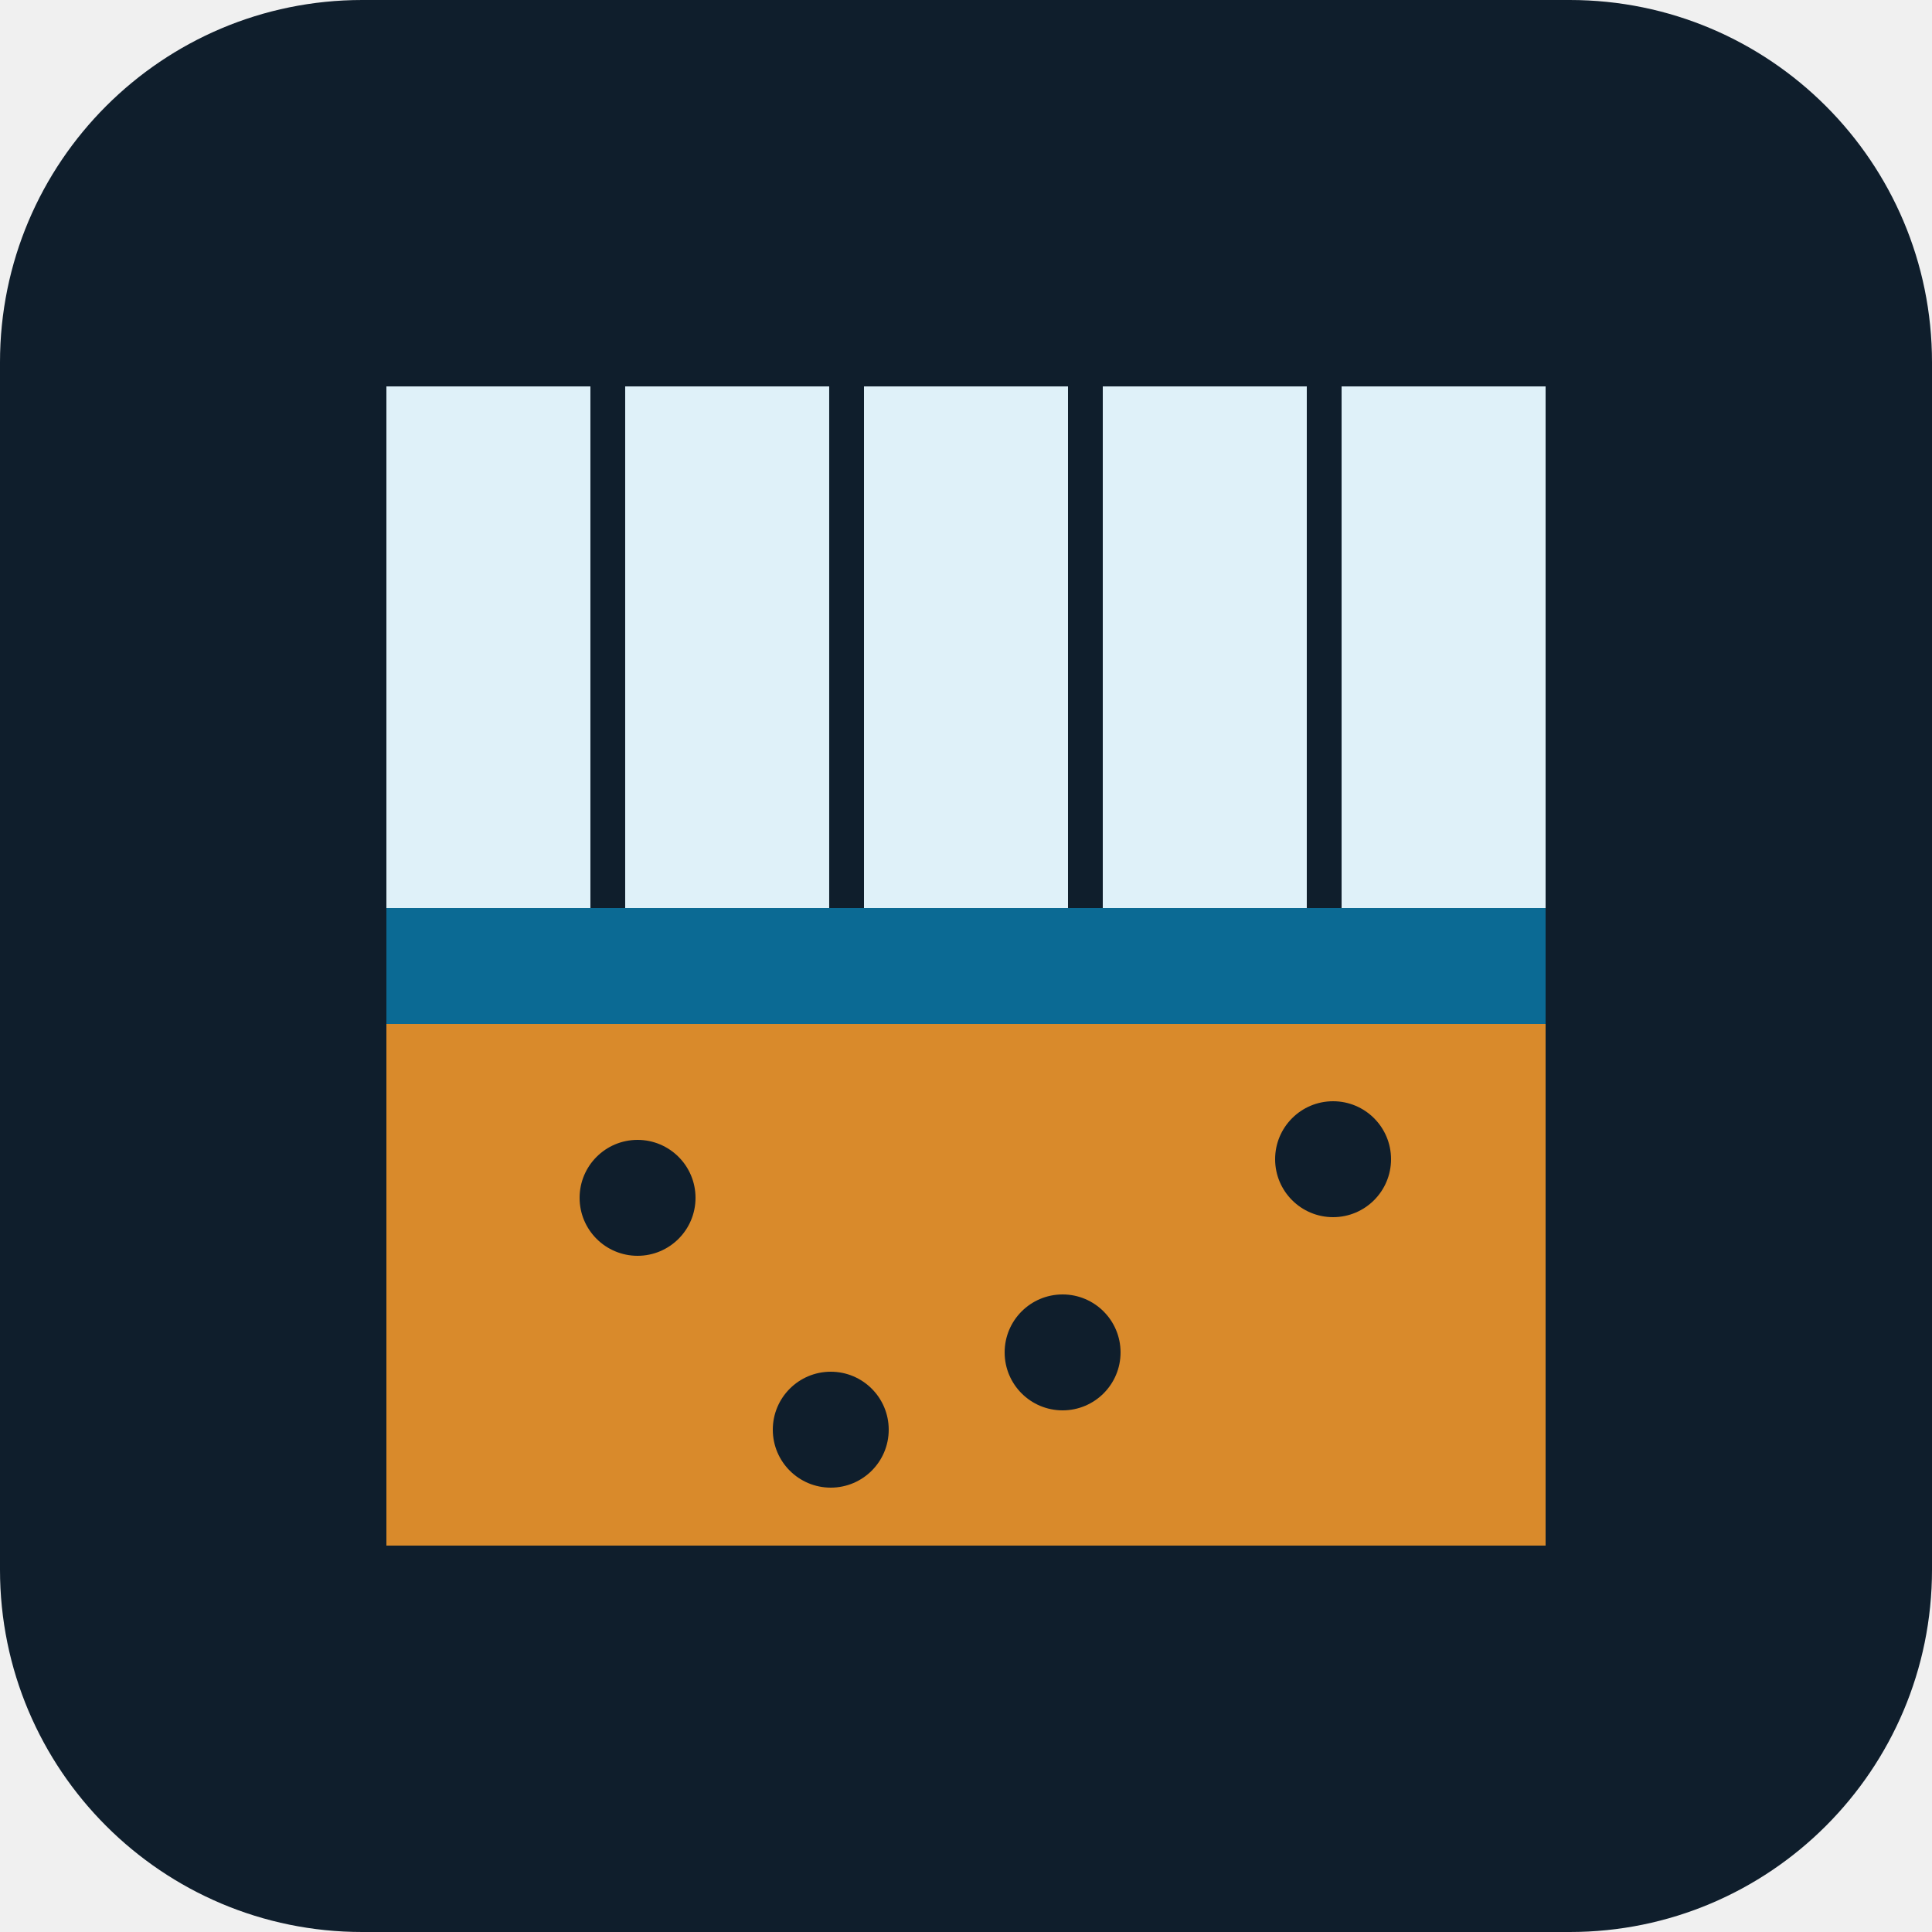
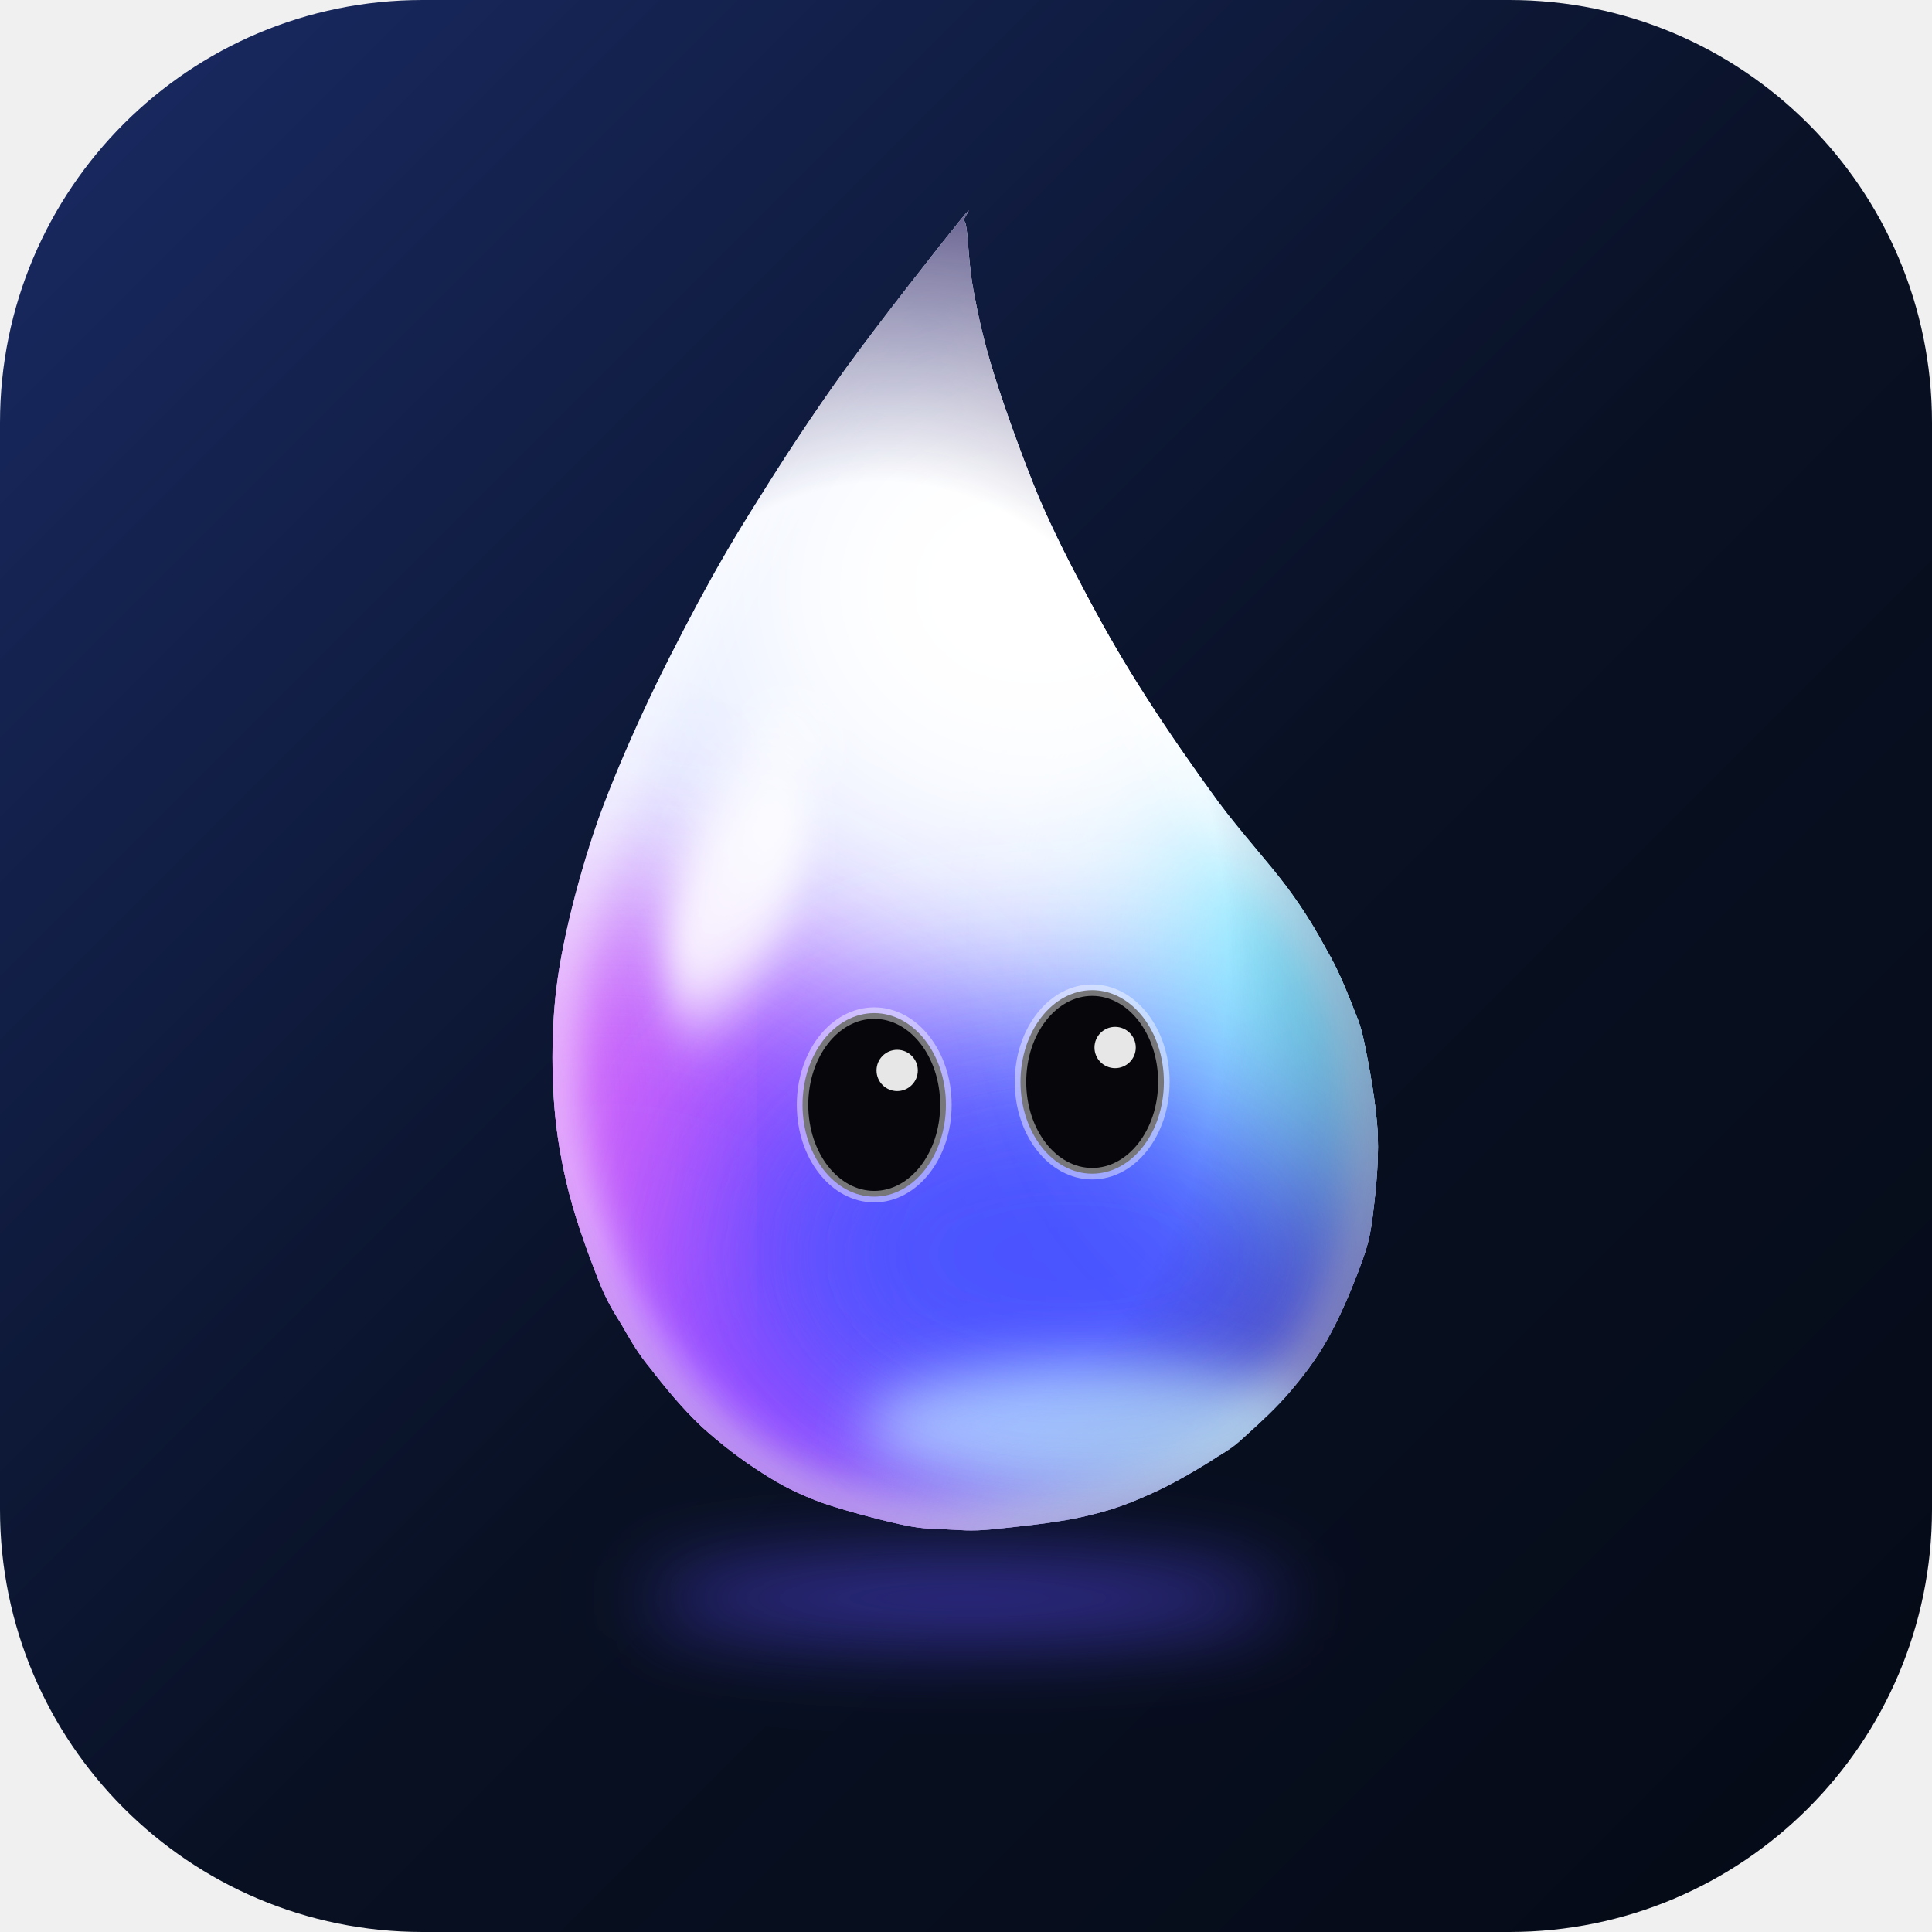
<svg xmlns="http://www.w3.org/2000/svg" viewBox="0 0 64 64">
-   <rect width="64" height="64" rx="12" fill="#0f1e2c" />
-   <rect x="12.8" y="12.8" width="6.758" height="17.28" fill="#dff1f9" />
-   <rect x="20.71" y="12.8" width="6.758" height="17.28" fill="#dff1f9" />
-   <rect x="28.621" y="12.8" width="6.758" height="17.28" fill="#dff1f9" />
-   <rect x="36.531" y="12.8" width="6.758" height="17.28" fill="#dff1f9" />
-   <rect x="44.442" y="12.8" width="6.758" height="17.28" fill="#dff1f9" />
-   <rect x="12.8" y="30.08" width="38.4" height="3.84" fill="#0b6a94" />
-   <rect x="12.8" y="33.92" width="38.4" height="17.28" fill="#d98a2b" />
-   <circle cx="21.12" cy="39.68" r="1.92" fill="#0f1e2c" />
-   <circle cx="35.2" cy="44.8" r="1.92" fill="#0f1e2c" />
-   <circle cx="44.16" cy="38.4" r="1.92" fill="#0f1e2c" />
-   <circle cx="27.52" cy="47.36" r="1.92" fill="#0f1e2c" />
+   <defs>
+     <linearGradient id="fav-bg" x1="0" y1="0" x2="1" y2="1">
+       <stop offset="0" stop-color="#1a2b66" />
+       <stop offset="0.55" stop-color="#081022" />
+       <stop offset="1" stop-color="#050a16" />
+     </linearGradient>
+   </defs>
+   <rect width="64" height="64" rx="14" fill="url(#fav-bg)" />
+   <svg x="13" y="6" width="38" height="46" viewBox="0 0 200 240" overflow="visible">
+     <defs>
+       <radialGradient id="dl-sh" gradientUnits="userSpaceOnUse" cx="92" cy="145" r="100" fx="76" fy="128" gradientTransform="translate(92 145) scale(1 1.4) translate(-92 -145)">
+         <stop offset="0" stop-color="#140a50" stop-opacity="0" />
+         <stop offset="0.6" stop-color="#140a50" stop-opacity="0" />
+         <stop offset="1" stop-color="#140a50" stop-opacity="0.6" />
+       </radialGradient>
+       <filter id="dl-s" x="-50%" y="-50%" width="200%" height="200%">
+         <feGaussianBlur stdDeviation="5" />
+       </filter>
+       <filter id="dl-g" x="-50%" y="-200%" width="200%" height="500%">
+         <feGaussianBlur stdDeviation="7" />
+       </filter>
+       <clipPath id="dl-clip">
+         <path d="M104.6 234.0 C100.6 234.4 99.0 234.1 96.3 234.0 C93.6 233.9 92.0 233.9 88.4 233.1 C84.8 232.3 78.7 230.7 74.7 229.3 C70.7 227.8 67.9 226.4 64.5 224.2 C61.0 222.0 57.2 219.1 53.9 216.1 C50.7 213.1 47.4 209.1 45.1 206.1 C42.7 203.2 41.5 201.0 40.0 198.4 C38.4 195.8 37.4 194.3 35.9 190.5 C34.4 186.7 32.1 180.5 30.8 175.4 C29.5 170.3 28.6 165.2 28.2 159.9 C27.8 154.6 27.8 148.9 28.2 143.6 C28.6 138.2 29.5 133.3 30.8 127.7 C32.1 122.2 33.8 116.2 35.9 110.2 C38.1 104.1 40.8 97.8 43.7 91.5 C46.6 85.2 50.0 78.6 53.3 72.4 C56.7 66.1 59.6 61.1 63.9 54.3 C68.2 47.4 73.4 39.4 79.2 31.4 C85.0 23.4 95.4 10.2 98.8 6.0 C102.2 1.8 99.3 5.8 99.5 6.0 C99.7 6.2 99.8 5.3 100.1 7.3 C100.4 9.3 100.5 13.8 101.3 18.0 C102.1 22.3 103.1 27.0 105.0 33.0 C106.9 39.0 110.0 47.6 112.7 54.1 C115.5 60.6 118.4 66.2 121.5 72.0 C124.6 77.8 127.6 83.0 131.4 88.9 C135.1 94.7 139.9 101.6 144.0 107.2 C148.1 112.7 152.8 117.8 156.0 122.1 C159.2 126.4 161.2 129.9 163.0 133.2 C164.9 136.5 166.0 139.3 167.1 142.0 C168.1 144.7 168.7 145.5 169.5 149.4 C170.3 153.3 171.6 160.2 171.8 165.4 C172.0 170.5 171.3 176.3 170.8 180.3 C170.2 184.3 169.6 185.8 168.3 189.3 C167.0 192.7 165.0 197.4 163.0 200.9 C161.1 204.3 158.8 207.3 156.5 210.0 C154.2 212.7 151.5 215.2 149.4 217.1 C147.3 219.0 146.9 219.5 143.9 221.3 C141.0 223.2 135.8 226.3 131.8 228.0 C127.8 229.8 124.6 230.9 120.0 231.9 C115.5 232.9 108.5 233.6 104.6 234.0 Z" />
+       </clipPath>
+       <filter id="dl-b1" x="-60%" y="-60%" width="220%" height="220%">
+         <feGaussianBlur stdDeviation="17" />
+       </filter>
+       <filter id="dl-b2" x="-20%" y="-20%" width="140%" height="140%">
+         <feGaussianBlur stdDeviation="4" />
+       </filter>
+     </defs>
+     <ellipse cx="100" cy="246" rx="56" ry="7" fill="#5a4bff" opacity="0.55" filter="url(#dl-g)" />
+     <g clip-path="url(#dl-clip)">
+       <rect x="0" y="0" width="200" height="240" fill="#e4ecff" />
+       <circle cx="38" cy="200" r="72" fill="#b14bff" filter="url(#dl-b1)" />
+       <ellipse cx="118" cy="186" rx="62" ry="42" fill="#4a52ff" filter="url(#dl-b1)" />
+       <circle cx="184" cy="132" r="48" fill="#78ecff" filter="url(#dl-b1)" />
+       <ellipse cx="112" cy="70" rx="56" ry="50" fill="#ffffff" filter="url(#dl-b1)" />
+       <ellipse cx="24" cy="160" rx="18" ry="42" fill="#ff8ef0" opacity="0.55" filter="url(#dl-b1)" />
+       <path d="M104.6 234.0 C100.6 234.4 99.0 234.1 96.3 234.0 C93.6 233.9 92.0 233.9 88.4 233.1 C84.8 232.3 78.7 230.7 74.7 229.3 C70.7 227.8 67.9 226.4 64.5 224.2 C61.0 222.0 57.2 219.1 53.9 216.1 C50.7 213.1 47.4 209.1 45.1 206.1 C42.7 203.2 41.5 201.0 40.0 198.4 C38.4 195.8 37.4 194.3 35.9 190.5 C34.4 186.7 32.1 180.5 30.8 175.4 C29.5 170.3 28.6 165.2 28.2 159.9 C27.8 154.6 27.8 148.9 28.2 143.6 C28.6 138.2 29.5 133.3 30.8 127.7 C32.1 122.2 33.8 116.2 35.9 110.2 C38.1 104.1 40.8 97.8 43.7 91.5 C46.6 85.2 50.0 78.6 53.3 72.4 C56.7 66.1 59.6 61.1 63.9 54.3 C68.2 47.4 73.4 39.4 79.2 31.4 C85.0 23.4 95.4 10.2 98.8 6.0 C102.2 1.8 99.3 5.8 99.5 6.0 C99.7 6.2 99.8 5.3 100.1 7.3 C100.4 9.3 100.5 13.8 101.3 18.0 C102.1 22.3 103.1 27.0 105.0 33.0 C106.9 39.0 110.0 47.6 112.7 54.1 C115.5 60.6 118.4 66.2 121.5 72.0 C124.6 77.8 127.6 83.0 131.4 88.9 C135.1 94.7 139.9 101.6 144.0 107.2 C148.1 112.7 152.8 117.8 156.0 122.1 C159.2 126.4 161.2 129.9 163.0 133.2 C164.9 136.5 166.0 139.3 167.1 142.0 C168.1 144.7 168.7 145.5 169.5 149.4 C170.3 153.3 171.6 160.2 171.8 165.4 C172.0 170.5 171.3 176.3 170.8 180.3 C170.2 184.3 169.6 185.8 168.3 189.3 C167.0 192.7 165.0 197.4 163.0 200.9 C161.1 204.3 158.8 207.3 156.5 210.0 C154.2 212.7 151.5 215.2 149.4 217.1 C147.3 219.0 146.9 219.5 143.9 221.3 C141.0 223.2 135.8 226.3 131.8 228.0 C127.8 229.8 124.6 230.9 120.0 231.9 C115.5 232.9 108.5 233.6 104.6 234.0 Z" fill="none" stroke="#ffffff" stroke-opacity="0.75" stroke-width="6" filter="url(#dl-b2)" />
+       <rect x="0" y="0" width="200" height="240" fill="url(#dl-sh)" />
+       <ellipse cx="122" cy="216" rx="40" ry="11" fill="#c4f8ff" opacity="0.6" filter="url(#dl-s)" />
+       <ellipse cx="60" cy="122" rx="10" ry="24" transform="rotate(22 60 122)" fill="#ffffff" opacity="0.85" filter="url(#dl-s)" />
+       <circle cx="70" cy="96" r="4.5" fill="#ffffff" opacity="0.9" filter="url(#dl-s)" />
+     </g>
+     <g opacity="1">
+       <ellipse cx="84" cy="160" rx="12.5" ry="16" fill="#07070b" stroke="#ffffff" stroke-opacity="0.45" stroke-width="2" />
+       <ellipse cx="122" cy="156" rx="12.5" ry="16" fill="#07070b" stroke="#ffffff" stroke-opacity="0.45" stroke-width="2" />
+       <circle cx="88" cy="154" r="3.6" fill="#ffffff" opacity="0.9" />
+       <circle cx="126" cy="150" r="3.6" fill="#ffffff" opacity="0.9" />
+     </g>
+   </svg>
</svg>
